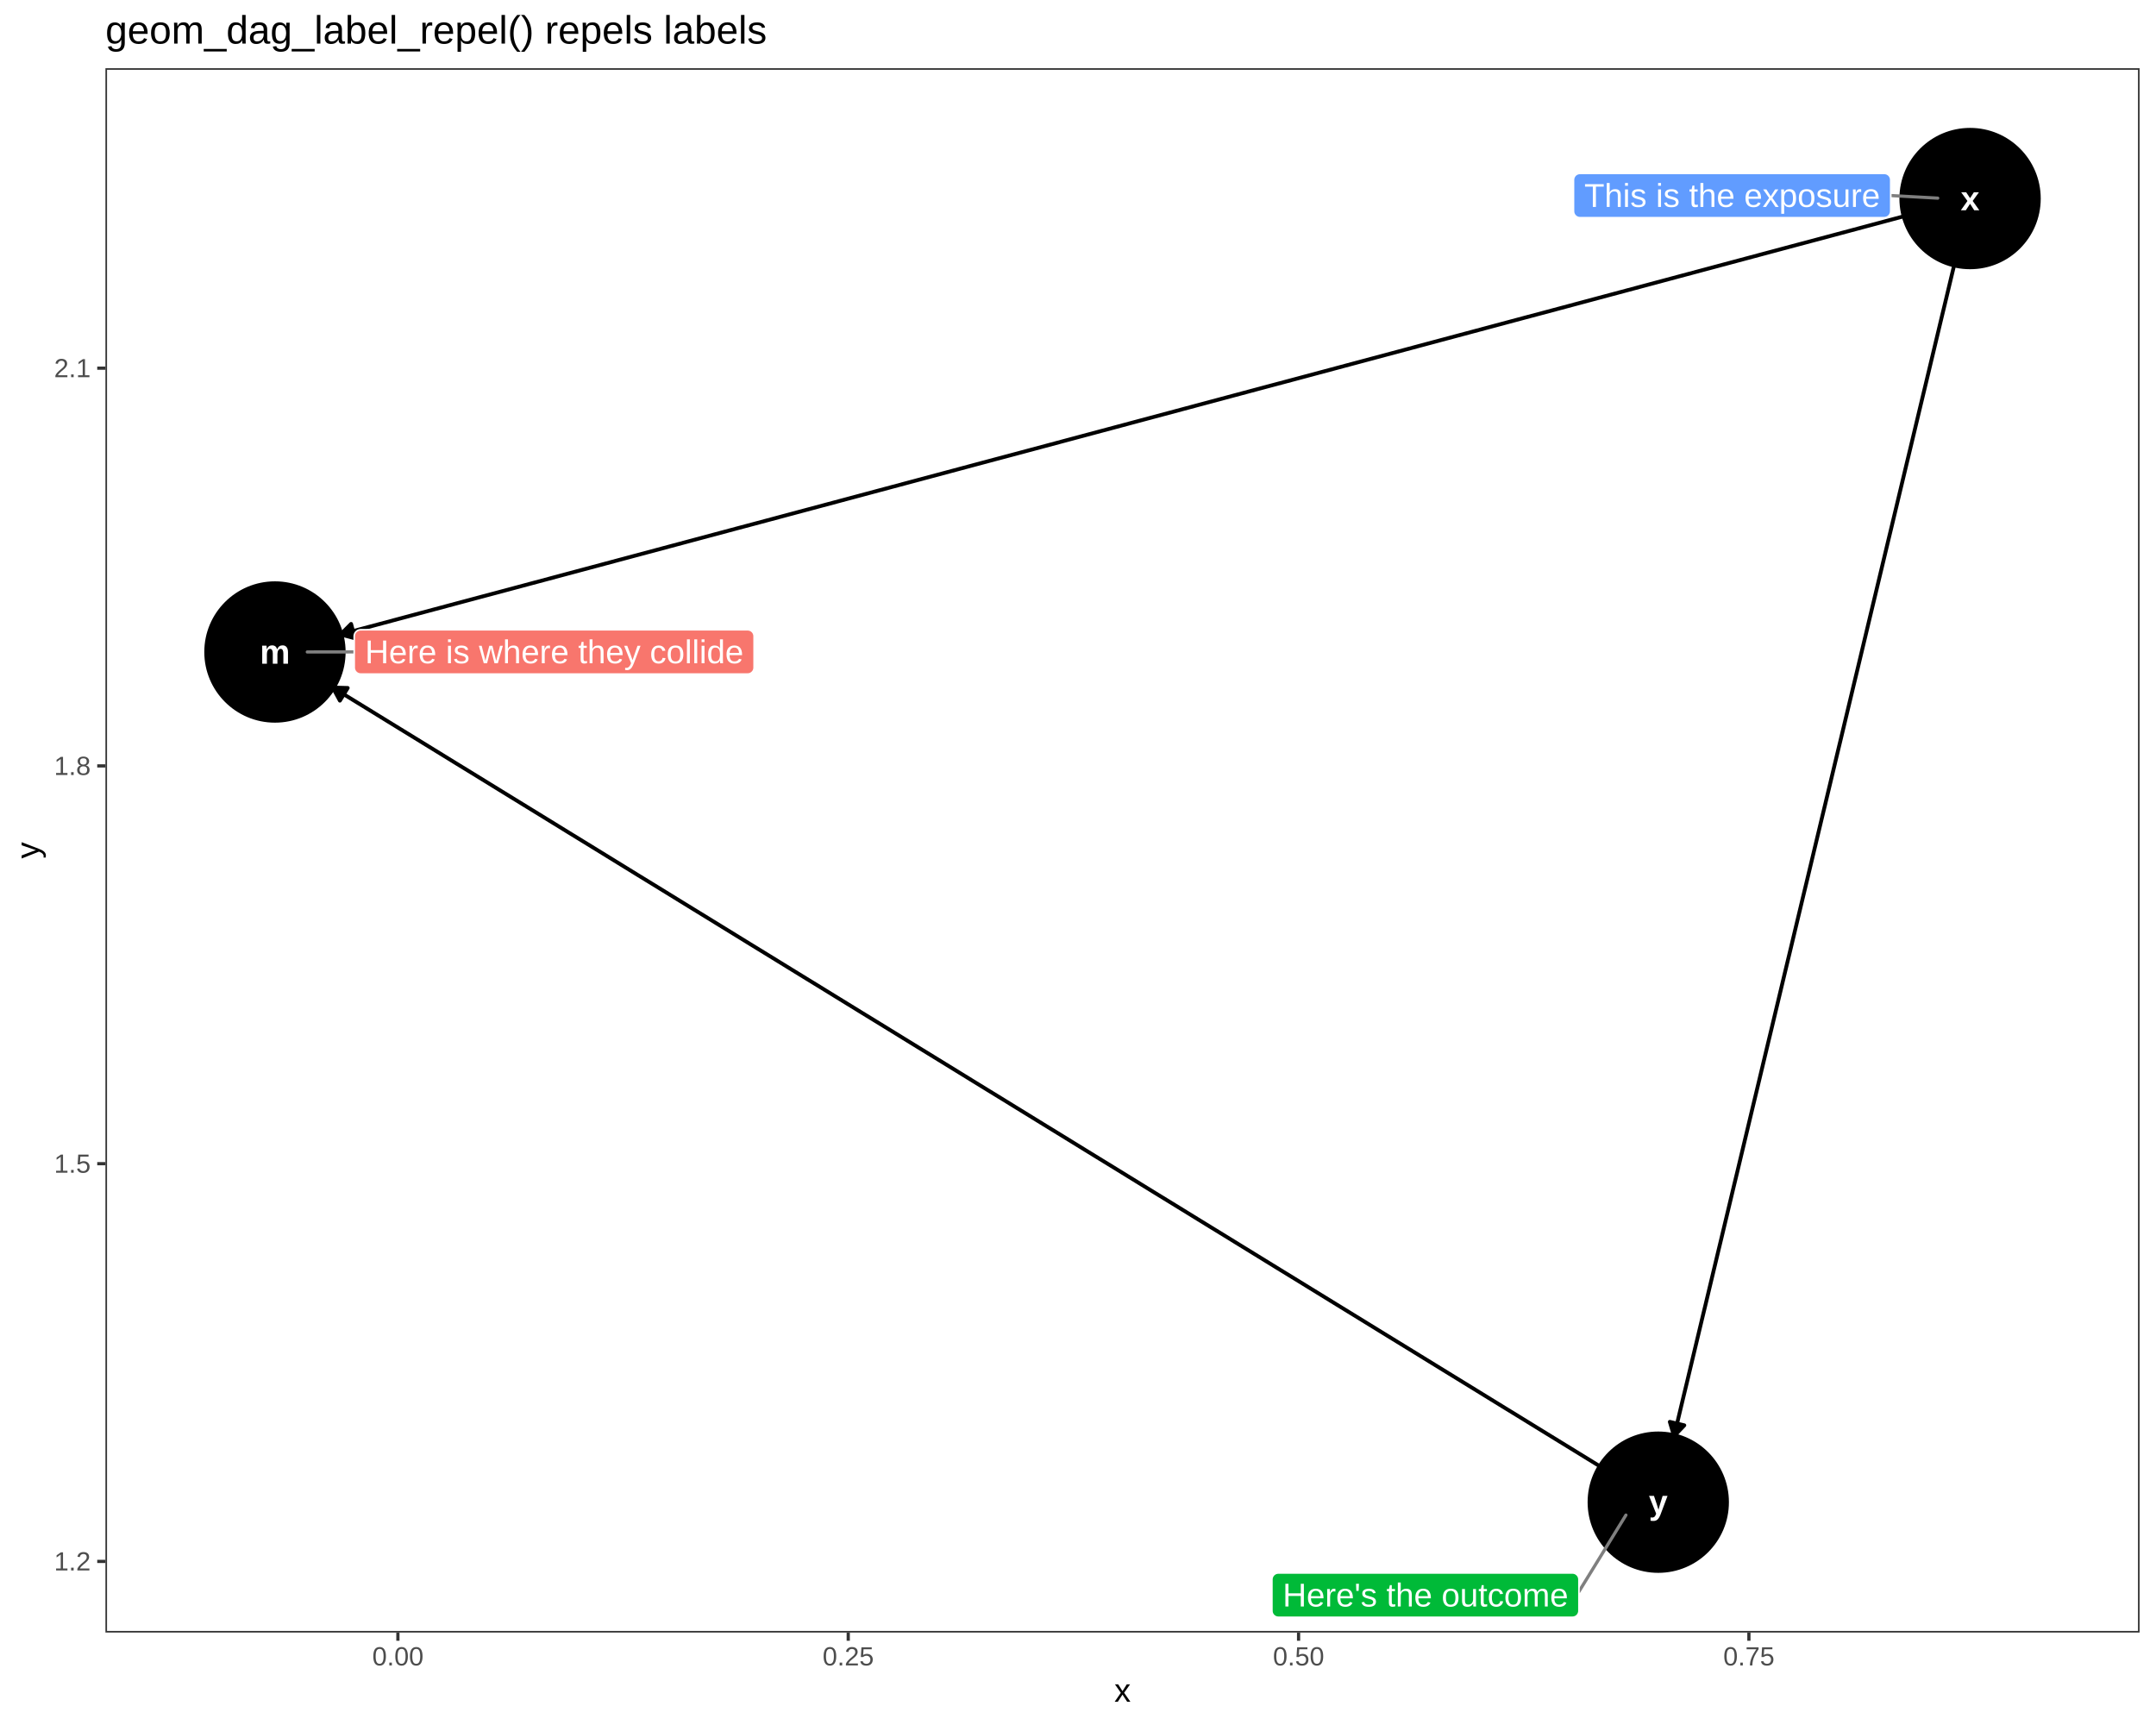
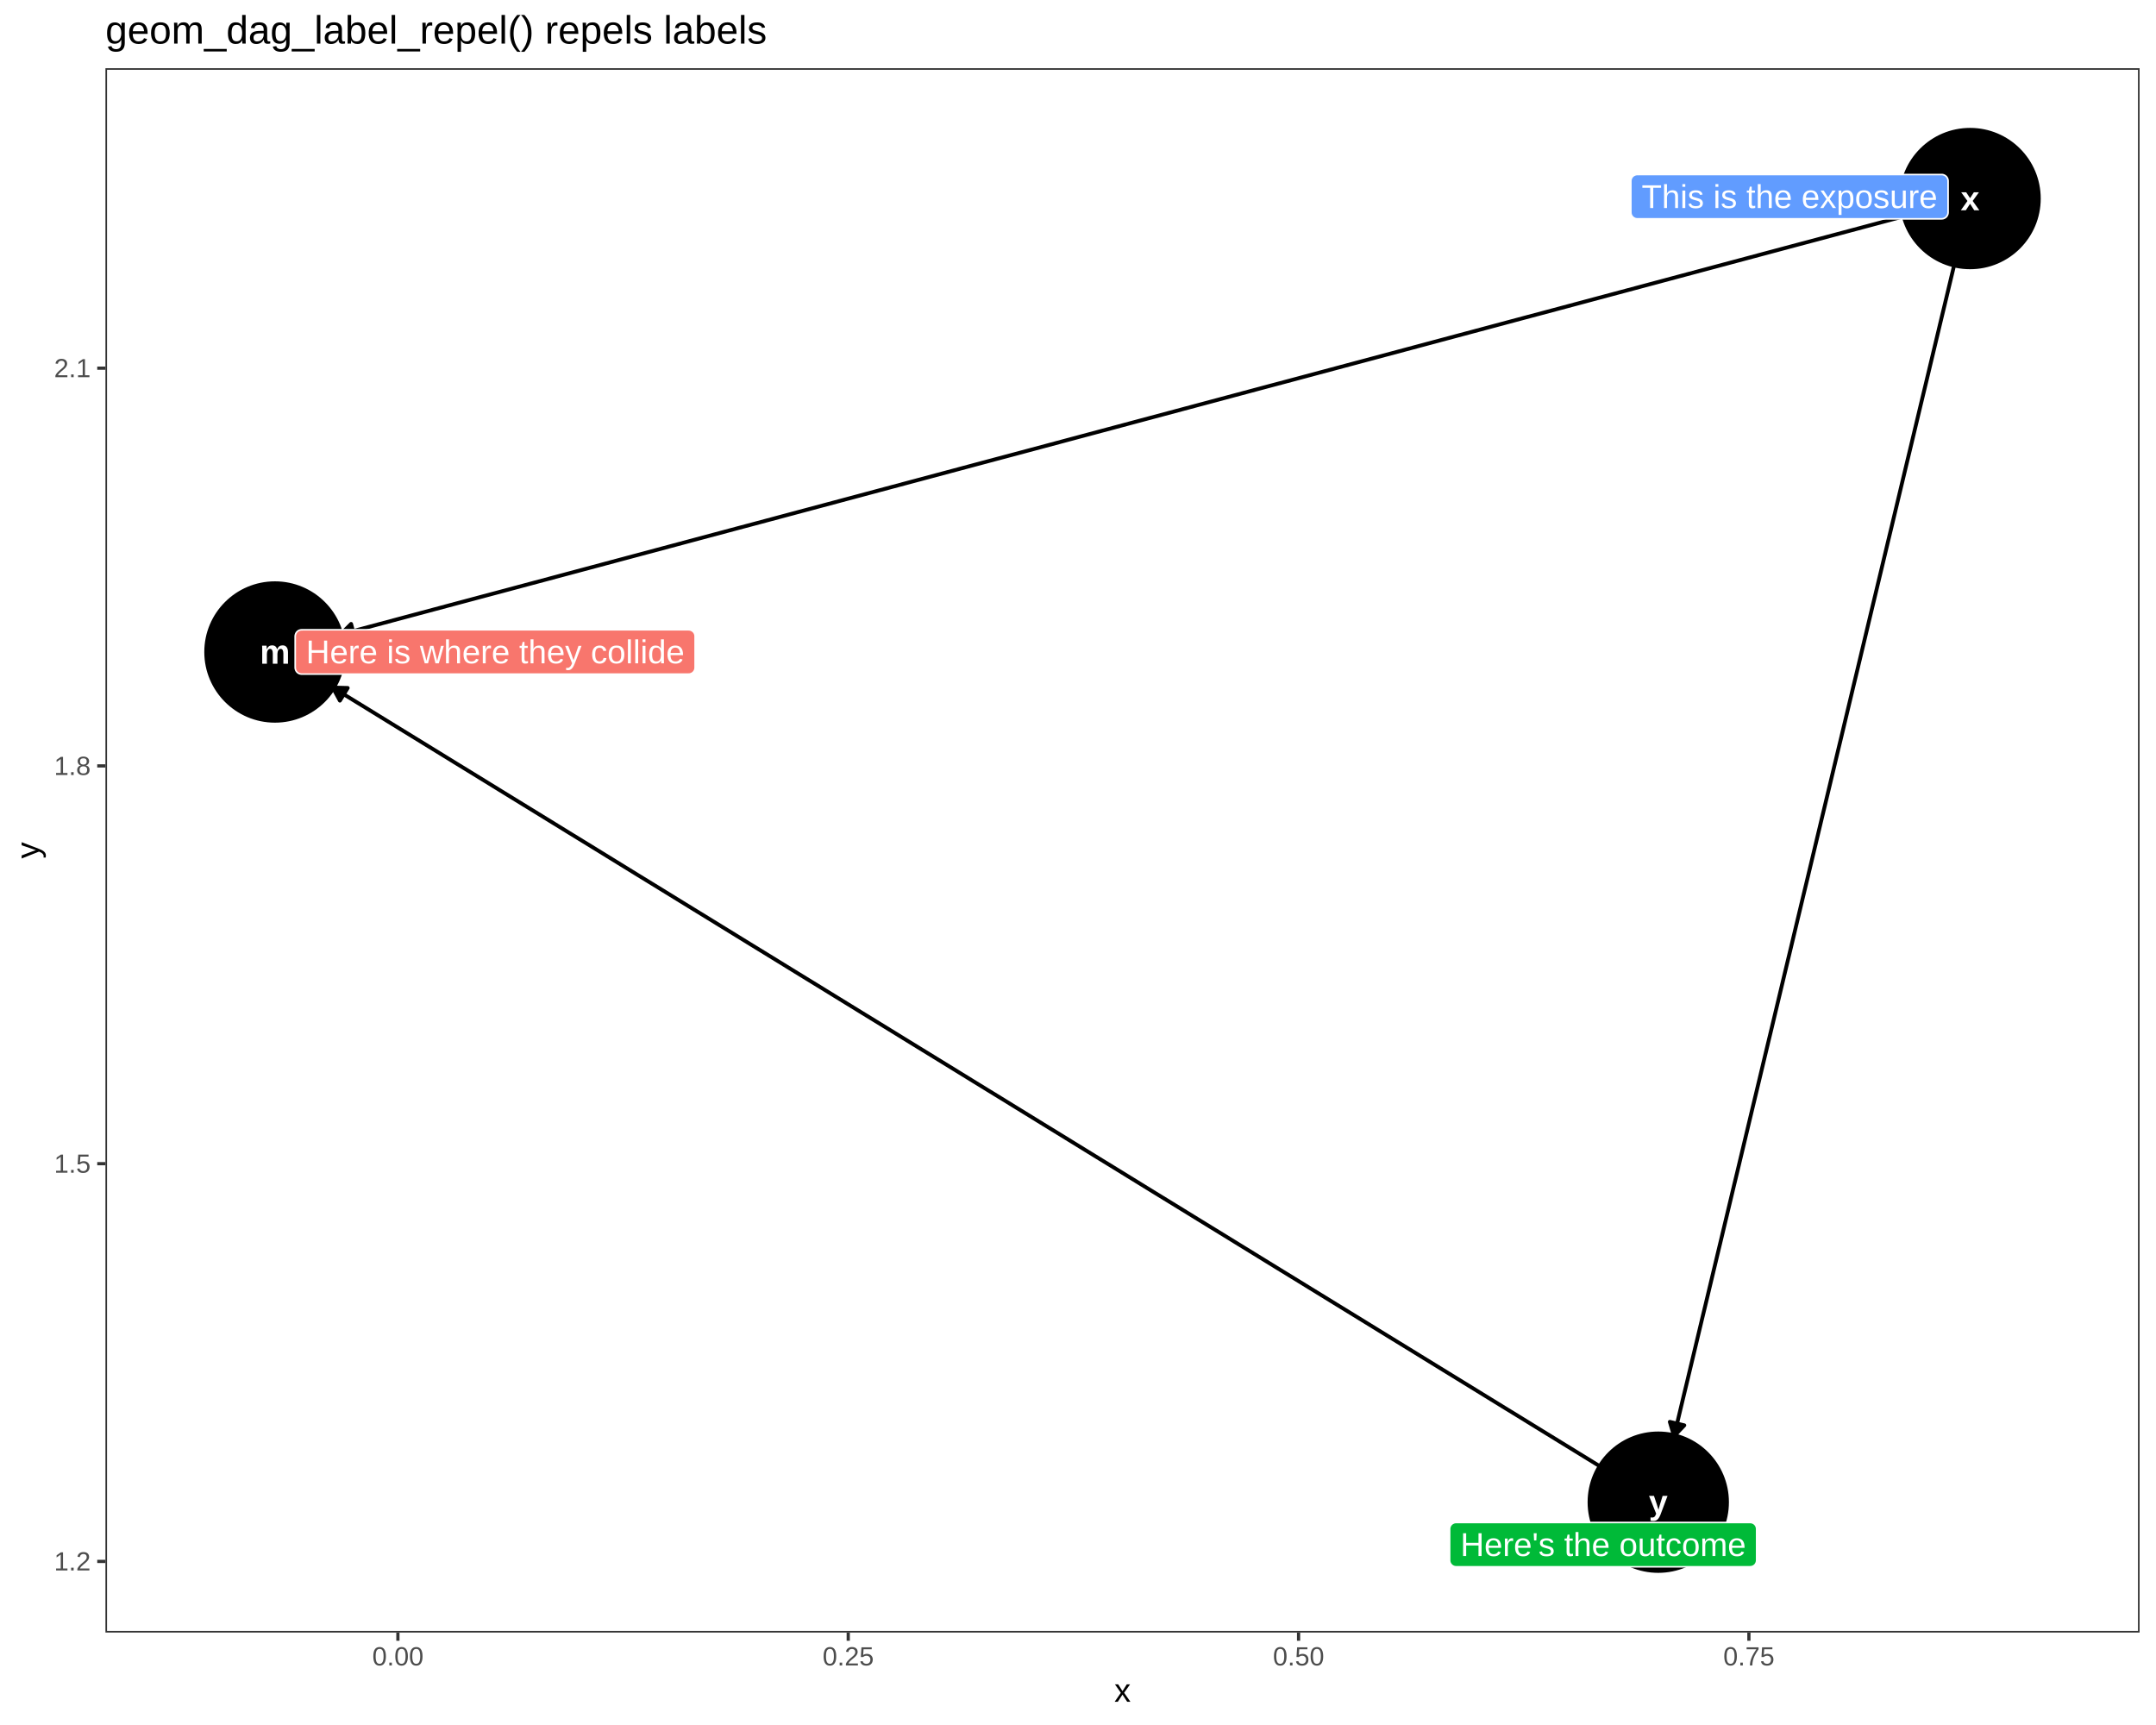
<svg xmlns="http://www.w3.org/2000/svg" viewBox="0 0 720.00 576.00">
  <defs>
    <style type="text/css">
    line, polyline, polygon, path, rect, circle {
      fill: none;
      stroke: #000000;
      stroke-linecap: round;
      stroke-linejoin: round;
      stroke-miterlimit: 10.00;
    }
  </style>
  </defs>
  <rect width="100%" height="100%" style="stroke: none; fill: #FFFFFF;" />
  <rect x="0.00" y="0.00" width="720.00" height="576.00" style="stroke-width: 1.07; stroke: #FFFFFF; fill: #FFFFFF;" />
  <defs>
    <clipPath id="cpMzUuMjF8NzE0LjUyfDU0NS4xM3wyMi43Nw==">
      <rect x="35.21" y="22.77" width="679.31" height="522.36" />
    </clipPath>
  </defs>
  <rect x="35.21" y="22.77" width="679.31" height="522.36" style="stroke-width: 1.07; stroke: none; fill: #FFFFFF;" clip-path="url(#cpMzUuMjF8NzE0LjUyfDU0NS4xM3wyMi43Nw==)" />
  <polyline points="636.00,72.16 635.04,72.42 629.32,73.95 623.60,75.48 617.89,77.01 612.17,78.54 606.45,80.07 600.73,81.59 595.01,83.12 589.29,84.65 583.58,86.18 577.86,87.71 572.14,89.24 566.42,90.77 560.70,92.30 554.99,93.83 549.27,95.36 543.55,96.89 537.83,98.42 532.11,99.95 526.40,101.48 520.68,103.01 514.96,104.54 509.24,106.06 503.52,107.59 497.81,109.12 492.09,110.65 486.37,112.18 480.65,113.71 474.93,115.24 469.22,116.77 463.50,118.30 457.78,119.83 452.06,121.36 446.34,122.89 440.62,124.42 434.91,125.95 429.19,127.48 423.47,129.00 417.75,130.53 412.03,132.06 406.32,133.59 400.60,135.12 394.88,136.65 389.16,138.18 383.44,139.71 377.73,141.24 372.01,142.77 366.29,144.30 360.57,145.83 354.85,147.36 349.14,148.89 343.42,150.42 337.70,151.95 331.98,153.47 326.26,155.00 320.55,156.53 314.83,158.06 309.11,159.59 303.39,161.12 297.67,162.65 291.95,164.18 286.24,165.71 280.52,167.24 274.80,168.77 269.08,170.30 263.36,171.83 257.65,173.36 251.93,174.89 246.21,176.41 240.49,177.94 234.77,179.47 229.06,181.00 223.34,182.53 217.62,184.06 211.90,185.59 206.18,187.12 200.47,188.65 194.75,190.18 189.03,191.71 183.31,193.24 177.59,194.77 171.88,196.30 166.16,197.83 160.44,199.35 154.72,200.88 149.00,202.41 143.28,203.94 137.57,205.47 131.85,207.00 126.13,208.53 120.41,210.06 114.69,211.59 113.73,211.85 " style="stroke-width: 1.28; stroke-linecap: butt;" clip-path="url(#cpMzUuMjF8NzE0LjUyfDU0NS4xM3wyMi43Nw==)" />
  <polygon points="117.25,208.33 113.73,211.85 118.54,213.14 " style="stroke-width: 1.28; stroke-linecap: butt; fill: #000000;" clip-path="url(#cpMzUuMjF8NzE0LjUyfDU0NS4xM3wyMi43Nw==)" />
  <polyline points="652.64,88.36 651.60,92.68 650.55,97.08 649.50,101.48 648.44,105.87 647.39,110.27 646.34,114.67 645.29,119.06 644.24,123.46 643.19,127.86 642.13,132.26 641.08,136.65 640.03,141.05 638.98,145.45 637.93,149.84 636.87,154.24 635.82,158.64 634.77,163.03 633.72,167.43 632.67,171.83 631.62,176.23 630.56,180.62 629.51,185.02 628.46,189.42 627.41,193.81 626.36,198.21 625.30,202.61 624.25,207.00 623.20,211.40 622.15,215.80 621.10,220.20 620.05,224.59 618.99,228.99 617.94,233.39 616.89,237.78 615.84,242.18 614.79,246.58 613.73,250.97 612.68,255.37 611.63,259.77 610.58,264.16 609.53,268.56 608.47,272.96 607.42,277.36 606.37,281.75 605.32,286.15 604.27,290.55 603.22,294.94 602.16,299.34 601.11,303.74 600.06,308.13 599.01,312.53 597.96,316.93 596.90,321.33 595.85,325.72 594.80,330.12 593.75,334.52 592.70,338.91 591.65,343.31 590.59,347.71 589.54,352.10 588.49,356.50 587.44,360.90 586.39,365.29 585.33,369.69 584.28,374.09 583.23,378.49 582.18,382.88 581.13,387.28 580.08,391.68 579.02,396.07 577.97,400.47 576.92,404.87 575.87,409.26 574.82,413.66 573.76,418.06 572.71,422.46 571.66,426.85 570.61,431.25 569.56,435.65 568.50,440.04 567.45,444.44 566.40,448.84 565.35,453.23 564.30,457.63 563.25,462.03 562.19,466.42 561.14,470.82 560.09,475.22 559.05,479.55 " style="stroke-width: 1.28; stroke-linecap: butt;" clip-path="url(#cpMzUuMjF8NzE0LjUyfDU0NS4xM3wyMi43Nw==)" />
  <polygon points="557.64,474.77 559.05,479.55 562.48,475.93 " style="stroke-width: 1.28; stroke-linecap: butt; fill: #000000;" clip-path="url(#cpMzUuMjF8NzE0LjUyfDU0NS4xM3wyMi43Nw==)" />
  <polyline points="534.46,489.73 530.45,487.26 525.78,484.39 521.12,481.53 516.45,478.66 511.78,475.79 507.12,472.92 502.45,470.06 497.78,467.19 493.12,464.32 488.45,461.45 483.79,458.59 479.12,455.72 474.45,452.85 469.79,449.98 465.12,447.12 460.45,444.25 455.79,441.38 451.12,438.51 446.46,435.65 441.79,432.78 437.12,429.91 432.46,427.04 427.79,424.18 423.12,421.31 418.46,418.44 413.79,415.57 409.13,412.70 404.46,409.84 399.79,406.97 395.13,404.10 390.46,401.23 385.79,398.37 381.13,395.50 376.46,392.63 371.80,389.76 367.13,386.90 362.46,384.03 357.80,381.16 353.13,378.29 348.46,375.43 343.80,372.56 339.13,369.69 334.47,366.82 329.80,363.96 325.13,361.09 320.47,358.22 315.80,355.35 311.13,352.48 306.47,349.62 301.80,346.75 297.14,343.88 292.47,341.01 287.80,338.15 283.14,335.28 278.47,332.41 273.81,329.54 269.14,326.68 264.47,323.81 259.81,320.94 255.14,318.07 250.47,315.21 245.81,312.34 241.14,309.47 236.48,306.60 231.81,303.74 227.14,300.87 222.48,298.00 217.81,295.13 213.14,292.27 208.48,289.40 203.81,286.53 199.15,283.66 194.48,280.79 189.81,277.93 185.15,275.06 180.48,272.19 175.81,269.32 171.15,266.46 166.48,263.59 161.82,260.72 157.15,257.85 152.48,254.99 147.82,252.12 143.15,249.25 138.48,246.38 133.82,243.52 129.15,240.65 124.49,237.78 119.82,234.91 115.15,232.05 111.14,229.58 " style="stroke-width: 1.28; stroke-linecap: butt;" clip-path="url(#cpMzUuMjF8NzE0LjUyfDU0NS4xM3wyMi43Nw==)" />
  <polygon points="116.12,229.72 111.14,229.58 113.51,233.96 " style="stroke-width: 1.28; stroke-linecap: butt; fill: #000000;" clip-path="url(#cpMzUuMjF8NzE0LjUyfDU0NS4xM3wyMi43Nw==)" />
  <circle cx="657.91" cy="66.30" r="17.43pt" style="stroke-width: 0.71; fill: #000000;" clip-path="url(#cpMzUuMjF8NzE0LjUyfDU0NS4xM3wyMi43Nw==)" />
  <circle cx="553.78" cy="501.60" r="17.43pt" style="stroke-width: 0.71; fill: #000000;" clip-path="url(#cpMzUuMjF8NzE0LjUyfDU0NS4xM3wyMi43Nw==)" />
  <circle cx="91.82" cy="217.71" r="17.43pt" style="stroke-width: 0.71; fill: #000000;" clip-path="url(#cpMzUuMjF8NzE0LjUyfDU0NS4xM3wyMi43Nw==)" />
  <g clip-path="url(#cpMzUuMjF8NzE0LjUyfDU0NS4xM3wyMi43Nw==)">
    <text x="654.75" y="70.22" style="font-size: 11.38px; font-weight: bold; fill: #FFFFFF; font-family: Liberation Sans;" textLength="6.33px" lengthAdjust="spacingAndGlyphs">x</text>
  </g>
  <g clip-path="url(#cpMzUuMjF8NzE0LjUyfDU0NS4xM3wyMi43Nw==)">
    <text x="550.61" y="505.51" style="font-size: 11.38px; font-weight: bold; fill: #FFFFFF; font-family: Liberation Sans;" textLength="6.33px" lengthAdjust="spacingAndGlyphs">y</text>
  </g>
  <g clip-path="url(#cpMzUuMjF8NzE0LjUyfDU0NS4xM3wyMi43Nw==)">
    <text x="86.77" y="221.62" style="font-size: 11.38px; font-weight: bold; fill: #FFFFFF; font-family: Liberation Sans;" textLength="10.11px" lengthAdjust="spacingAndGlyphs">m</text>
  </g>
-   <line x1="631.42" y1="65.29" x2="647.11" y2="66.16" style="stroke-width: 1.07; stroke: #7F7F7F;" clip-path="url(#cpMzUuMjF8NzE0LjUyfDU0NS4xM3wyMi43Nw==)" />
-   <polygon points="527.63,72.69 629.26,72.69 629.17,72.69 629.52,72.67 629.86,72.60 630.19,72.48 630.49,72.31 630.76,72.09 630.99,71.83 631.17,71.53 631.31,71.21 631.39,70.88 631.42,70.53 631.42,70.53 631.42,60.06 631.42,60.06 631.39,59.71 631.31,59.37 631.17,59.05 630.99,58.76 630.76,58.50 630.49,58.28 630.19,58.10 629.86,57.98 629.52,57.91 629.26,57.90 527.63,57.90 527.89,57.91 527.54,57.90 527.20,57.94 526.86,58.04 526.55,58.18 526.26,58.38 526.01,58.62 525.80,58.90 525.64,59.21 525.53,59.54 525.48,59.88 525.47,60.06 525.47,70.53 525.48,70.36 525.48,70.70 525.53,71.05 525.64,71.38 525.80,71.68 526.01,71.96 526.26,72.20 526.55,72.40 526.86,72.55 527.20,72.65 527.54,72.69 " style="stroke-width: 0.53; stroke: #FFFFFF; fill: #619CFF;" clip-path="url(#cpMzUuMjF8NzE0LjUyfDU0NS4xM3wyMi43Nw==)" />
+   <polygon points="546.78,73.07 648.41,73.07 648.32,73.07 648.67,73.05 649.01,72.99 649.33,72.86 649.64,72.69 649.91,72.47 650.14,72.21 650.32,71.91 650.46,71.59 650.54,71.26 650.57,70.91 650.57,70.91 650.57,60.44 650.57,60.44 650.54,60.09 650.46,59.75 650.32,59.43 650.14,59.14 649.91,58.88 649.64,58.66 649.33,58.49 649.01,58.36 648.67,58.29 648.41,58.28 546.78,58.28 547.04,58.29 546.69,58.28 546.35,58.32 546.01,58.42 545.70,58.57 545.41,58.76 545.16,59.00 544.95,59.28 544.79,59.59 544.68,59.92 544.63,60.26 544.62,60.44 544.62,70.91 544.63,70.74 544.63,71.08 544.68,71.43 544.79,71.76 544.95,72.07 545.16,72.34 545.41,72.58 545.70,72.78 546.01,72.93 546.35,73.03 546.69,73.07 " style="stroke-width: 0.53; stroke: #FFFFFF; fill: #619CFF;" clip-path="url(#cpMzUuMjF8NzE0LjUyfDU0NS4xM3wyMi43Nw==)" />
  <g clip-path="url(#cpMzUuMjF8NzE0LjUyfDU0NS4xM3wyMi43Nw==)">
-     <text x="529.07" y="69.09" style="font-size: 11.04px; fill: #FFFFFF; font-family: Liberation Sans;" textLength="98.75px" lengthAdjust="spacingAndGlyphs">This is the exposure</text>
+     <text x="548.22" y="69.47" style="font-size: 11.04px; fill: #FFFFFF; font-family: Liberation Sans;" textLength="98.75px" lengthAdjust="spacingAndGlyphs">This is the exposure</text>
  </g>
-   <line x1="527.29" y1="531.45" x2="542.98" y2="505.91" style="stroke-width: 1.07; stroke: #7F7F7F;" clip-path="url(#cpMzUuMjF8NzE0LjUyfDU0NS4xM3wyMi43Nw==)" />
-   <polygon points="426.91,540.03 525.13,540.03 525.05,540.03 525.39,540.01 525.74,539.94 526.06,539.82 526.36,539.65 526.63,539.43 526.86,539.17 527.05,538.87 527.18,538.55 527.27,538.21 527.29,537.87 527.29,537.87 527.29,527.39 527.29,527.39 527.27,527.05 527.18,526.71 527.05,526.39 526.86,526.10 526.63,525.84 526.36,525.62 526.06,525.44 525.74,525.32 525.39,525.25 525.13,525.23 426.91,525.23 427.17,525.25 426.82,525.24 426.48,525.28 426.14,525.37 425.83,525.52 425.54,525.72 425.29,525.96 425.08,526.24 424.92,526.55 424.81,526.88 424.76,527.22 424.75,527.39 424.75,537.87 424.76,537.69 424.76,538.04 424.81,538.39 424.92,538.72 425.08,539.02 425.29,539.30 425.54,539.54 425.83,539.74 426.14,539.89 426.48,539.98 426.82,540.03 " style="stroke-width: 0.53; stroke: #FFFFFF; fill: #00BA38;" clip-path="url(#cpMzUuMjF8NzE0LjUyfDU0NS4xM3wyMi43Nw==)" />
+   <polygon points="486.26,523.17 584.48,523.17 584.39,523.17 584.74,523.15 585.08,523.08 585.41,522.96 585.71,522.79 585.98,522.57 586.21,522.31 586.39,522.01 586.53,521.69 586.61,521.36 586.64,521.01 586.64,521.01 586.64,510.54 586.64,510.54 586.61,510.19 586.53,509.85 586.39,509.53 586.21,509.24 585.98,508.98 585.71,508.76 585.41,508.58 585.08,508.46 584.74,508.39 584.48,508.38 486.26,508.38 486.52,508.39 486.17,508.38 485.82,508.42 485.49,508.52 485.18,508.67 484.89,508.86 484.64,509.10 484.43,509.38 484.27,509.69 484.16,510.02 484.10,510.36 484.10,510.54 484.10,521.01 484.10,520.84 484.10,521.18 484.16,521.53 484.27,521.86 484.43,522.16 484.64,522.44 484.89,522.68 485.18,522.88 485.49,523.03 485.82,523.13 486.17,523.17 " style="stroke-width: 0.53; stroke: #FFFFFF; fill: #00BA38;" clip-path="url(#cpMzUuMjF8NzE0LjUyfDU0NS4xM3wyMi43Nw==)" />
  <g clip-path="url(#cpMzUuMjF8NzE0LjUyfDU0NS4xM3wyMi43Nw==)">
-     <text x="428.35" y="536.43" style="font-size: 11.04px; fill: #FFFFFF; font-family: Liberation Sans;" textLength="95.34px" lengthAdjust="spacingAndGlyphs">Here's the outcome</text>
+     <text x="487.70" y="519.57" style="font-size: 11.04px; fill: #FFFFFF; font-family: Liberation Sans;" textLength="95.34px" lengthAdjust="spacingAndGlyphs">Here's the outcome</text>
  </g>
-   <line x1="118.29" y1="217.68" x2="102.62" y2="217.70" style="stroke-width: 1.07; stroke: #7F7F7F;" clip-path="url(#cpMzUuMjF8NzE0LjUyfDU0NS4xM3wyMi43Nw==)" />
-   <polygon points="120.45,225.08 249.68,225.08 249.60,225.07 249.95,225.06 250.29,224.99 250.61,224.87 250.91,224.69 251.18,224.47 251.41,224.21 251.60,223.92 251.73,223.60 251.82,223.26 251.84,222.92 251.84,222.92 251.84,212.44 251.84,212.44 251.82,212.10 251.73,211.76 251.60,211.44 251.41,211.14 251.18,210.88 250.91,210.66 250.61,210.49 250.29,210.37 249.95,210.30 249.68,210.28 120.45,210.28 120.71,210.30 120.36,210.28 120.01,210.33 119.68,210.42 119.37,210.57 119.08,210.77 118.83,211.01 118.62,211.29 118.46,211.60 118.35,211.93 118.29,212.27 118.29,212.44 118.29,222.92 118.29,222.74 118.29,223.09 118.35,223.43 118.46,223.76 118.62,224.07 118.83,224.35 119.08,224.59 119.37,224.79 119.68,224.94 120.01,225.03 120.36,225.07 " style="stroke-width: 0.53; stroke: #FFFFFF; fill: #F8766D;" clip-path="url(#cpMzUuMjF8NzE0LjUyfDU0NS4xM3wyMi43Nw==)" />
+   <polygon points="100.74,225.09 229.98,225.09 229.90,225.09 230.24,225.07 230.59,225.00 230.91,224.88 231.21,224.71 231.48,224.49 231.71,224.23 231.90,223.93 232.03,223.61 232.12,223.27 232.14,222.93 232.14,222.93 232.14,212.45 232.14,212.45 232.12,212.11 232.03,211.77 231.90,211.45 231.71,211.16 231.48,210.90 231.21,210.68 230.91,210.50 230.59,210.38 230.24,210.31 229.98,210.29 100.74,210.29 101.01,210.31 100.66,210.30 100.31,210.34 99.98,210.43 99.66,210.58 99.38,210.78 99.13,211.02 98.92,211.30 98.76,211.61 98.65,211.94 98.59,212.28 98.58,212.45 98.58,222.93 98.59,222.75 98.59,223.10 98.65,223.45 98.76,223.77 98.92,224.08 99.13,224.36 99.38,224.60 99.66,224.80 99.98,224.95 100.31,225.04 100.66,225.09 " style="stroke-width: 0.53; stroke: #FFFFFF; fill: #F8766D;" clip-path="url(#cpMzUuMjF8NzE0LjUyfDU0NS4xM3wyMi43Nw==)" />
  <g clip-path="url(#cpMzUuMjF8NzE0LjUyfDU0NS4xM3wyMi43Nw==)">
-     <text x="121.89" y="221.48" style="font-size: 11.04px; fill: #FFFFFF; font-family: Liberation Sans;" textLength="126.36px" lengthAdjust="spacingAndGlyphs">Here is where they collide</text>
+     <text x="102.18" y="221.49" style="font-size: 11.04px; fill: #FFFFFF; font-family: Liberation Sans;" textLength="126.36px" lengthAdjust="spacingAndGlyphs">Here is where they collide</text>
  </g>
  <rect x="35.21" y="22.77" width="679.31" height="522.36" style="stroke-width: 1.07; stroke: #333333;" clip-path="url(#cpMzUuMjF8NzE0LjUyfDU0NS4xM3wyMi43Nw==)" />
  <defs>
    <clipPath id="cpMC4wMHw3MjAuMDB8NTc2LjAwfDAuMDA=">
      <rect x="0.00" y="0.00" width="720.00" height="576.00" />
    </clipPath>
  </defs>
  <g clip-path="url(#cpMC4wMHw3MjAuMDB8NTc2LjAwfDAuMDA=)">
    <text x="18.06" y="524.40" style="font-size: 8.80px; fill: #4D4D4D; font-family: Liberation Sans;" textLength="12.22px" lengthAdjust="spacingAndGlyphs">1.2</text>
  </g>
  <g clip-path="url(#cpMC4wMHw3MjAuMDB8NTc2LjAwfDAuMDA=)">
    <text x="18.06" y="391.59" style="font-size: 8.80px; fill: #4D4D4D; font-family: Liberation Sans;" textLength="12.22px" lengthAdjust="spacingAndGlyphs">1.5</text>
  </g>
  <g clip-path="url(#cpMC4wMHw3MjAuMDB8NTc2LjAwfDAuMDA=)">
    <text x="18.06" y="258.77" style="font-size: 8.80px; fill: #4D4D4D; font-family: Liberation Sans;" textLength="12.22px" lengthAdjust="spacingAndGlyphs">1.8</text>
  </g>
  <g clip-path="url(#cpMC4wMHw3MjAuMDB8NTc2LjAwfDAuMDA=)">
    <text x="18.06" y="125.96" style="font-size: 8.80px; fill: #4D4D4D; font-family: Liberation Sans;" textLength="12.22px" lengthAdjust="spacingAndGlyphs">2.1</text>
  </g>
  <polyline points="32.47,521.38 35.21,521.38 " style="stroke-width: 1.07; stroke: #333333; stroke-linecap: butt;" clip-path="url(#cpMC4wMHw3MjAuMDB8NTc2LjAwfDAuMDA=)" />
  <polyline points="32.47,388.57 35.21,388.57 " style="stroke-width: 1.07; stroke: #333333; stroke-linecap: butt;" clip-path="url(#cpMC4wMHw3MjAuMDB8NTc2LjAwfDAuMDA=)" />
  <polyline points="32.47,255.75 35.21,255.75 " style="stroke-width: 1.07; stroke: #333333; stroke-linecap: butt;" clip-path="url(#cpMC4wMHw3MjAuMDB8NTc2LjAwfDAuMDA=)" />
  <polyline points="32.47,122.94 35.21,122.94 " style="stroke-width: 1.07; stroke: #333333; stroke-linecap: butt;" clip-path="url(#cpMC4wMHw3MjAuMDB8NTc2LjAwfDAuMDA=)" />
  <polyline points="132.88,547.87 132.88,545.13 " style="stroke-width: 1.07; stroke: #333333; stroke-linecap: butt;" clip-path="url(#cpMC4wMHw3MjAuMDB8NTc2LjAwfDAuMDA=)" />
  <polyline points="283.27,547.87 283.27,545.13 " style="stroke-width: 1.07; stroke: #333333; stroke-linecap: butt;" clip-path="url(#cpMC4wMHw3MjAuMDB8NTc2LjAwfDAuMDA=)" />
  <polyline points="433.66,547.87 433.66,545.13 " style="stroke-width: 1.07; stroke: #333333; stroke-linecap: butt;" clip-path="url(#cpMC4wMHw3MjAuMDB8NTc2LjAwfDAuMDA=)" />
  <polyline points="584.05,547.87 584.05,545.13 " style="stroke-width: 1.07; stroke: #333333; stroke-linecap: butt;" clip-path="url(#cpMC4wMHw3MjAuMDB8NTc2LjAwfDAuMDA=)" />
  <g clip-path="url(#cpMC4wMHw3MjAuMDB8NTc2LjAwfDAuMDA=)">
    <text x="124.33" y="556.11" style="font-size: 8.80px; fill: #4D4D4D; font-family: Liberation Sans;" textLength="17.11px" lengthAdjust="spacingAndGlyphs">0.00</text>
  </g>
  <g clip-path="url(#cpMC4wMHw3MjAuMDB8NTc2LjAwfDAuMDA=)">
    <text x="274.71" y="556.11" style="font-size: 8.80px; fill: #4D4D4D; font-family: Liberation Sans;" textLength="17.11px" lengthAdjust="spacingAndGlyphs">0.25</text>
  </g>
  <g clip-path="url(#cpMC4wMHw3MjAuMDB8NTc2LjAwfDAuMDA=)">
    <text x="425.10" y="556.11" style="font-size: 8.80px; fill: #4D4D4D; font-family: Liberation Sans;" textLength="17.11px" lengthAdjust="spacingAndGlyphs">0.50</text>
  </g>
  <g clip-path="url(#cpMC4wMHw3MjAuMDB8NTc2LjAwfDAuMDA=)">
    <text x="575.49" y="556.11" style="font-size: 8.80px; fill: #4D4D4D; font-family: Liberation Sans;" textLength="17.11px" lengthAdjust="spacingAndGlyphs">0.75</text>
  </g>
  <g clip-path="url(#cpMC4wMHw3MjAuMDB8NTc2LjAwfDAuMDA=)">
    <text x="372.12" y="568.24" style="font-size: 11.00px; font-family: Liberation Sans;" textLength="5.50px" lengthAdjust="spacingAndGlyphs">x</text>
  </g>
  <g clip-path="url(#cpMC4wMHw3MjAuMDB8NTc2LjAwfDAuMDA=)">
    <text transform="translate(13.04,286.70) rotate(-90)" style="font-size: 11.00px; font-family: Liberation Sans;" textLength="5.50px" lengthAdjust="spacingAndGlyphs">y</text>
  </g>
  <g clip-path="url(#cpMC4wMHw3MjAuMDB8NTc2LjAwfDAuMDA=)">
    <text x="35.21" y="14.56" style="font-size: 13.20px; font-family: Liberation Sans;" textLength="220.56px" lengthAdjust="spacingAndGlyphs">geom_dag_label_repel() repels labels</text>
  </g>
</svg>
